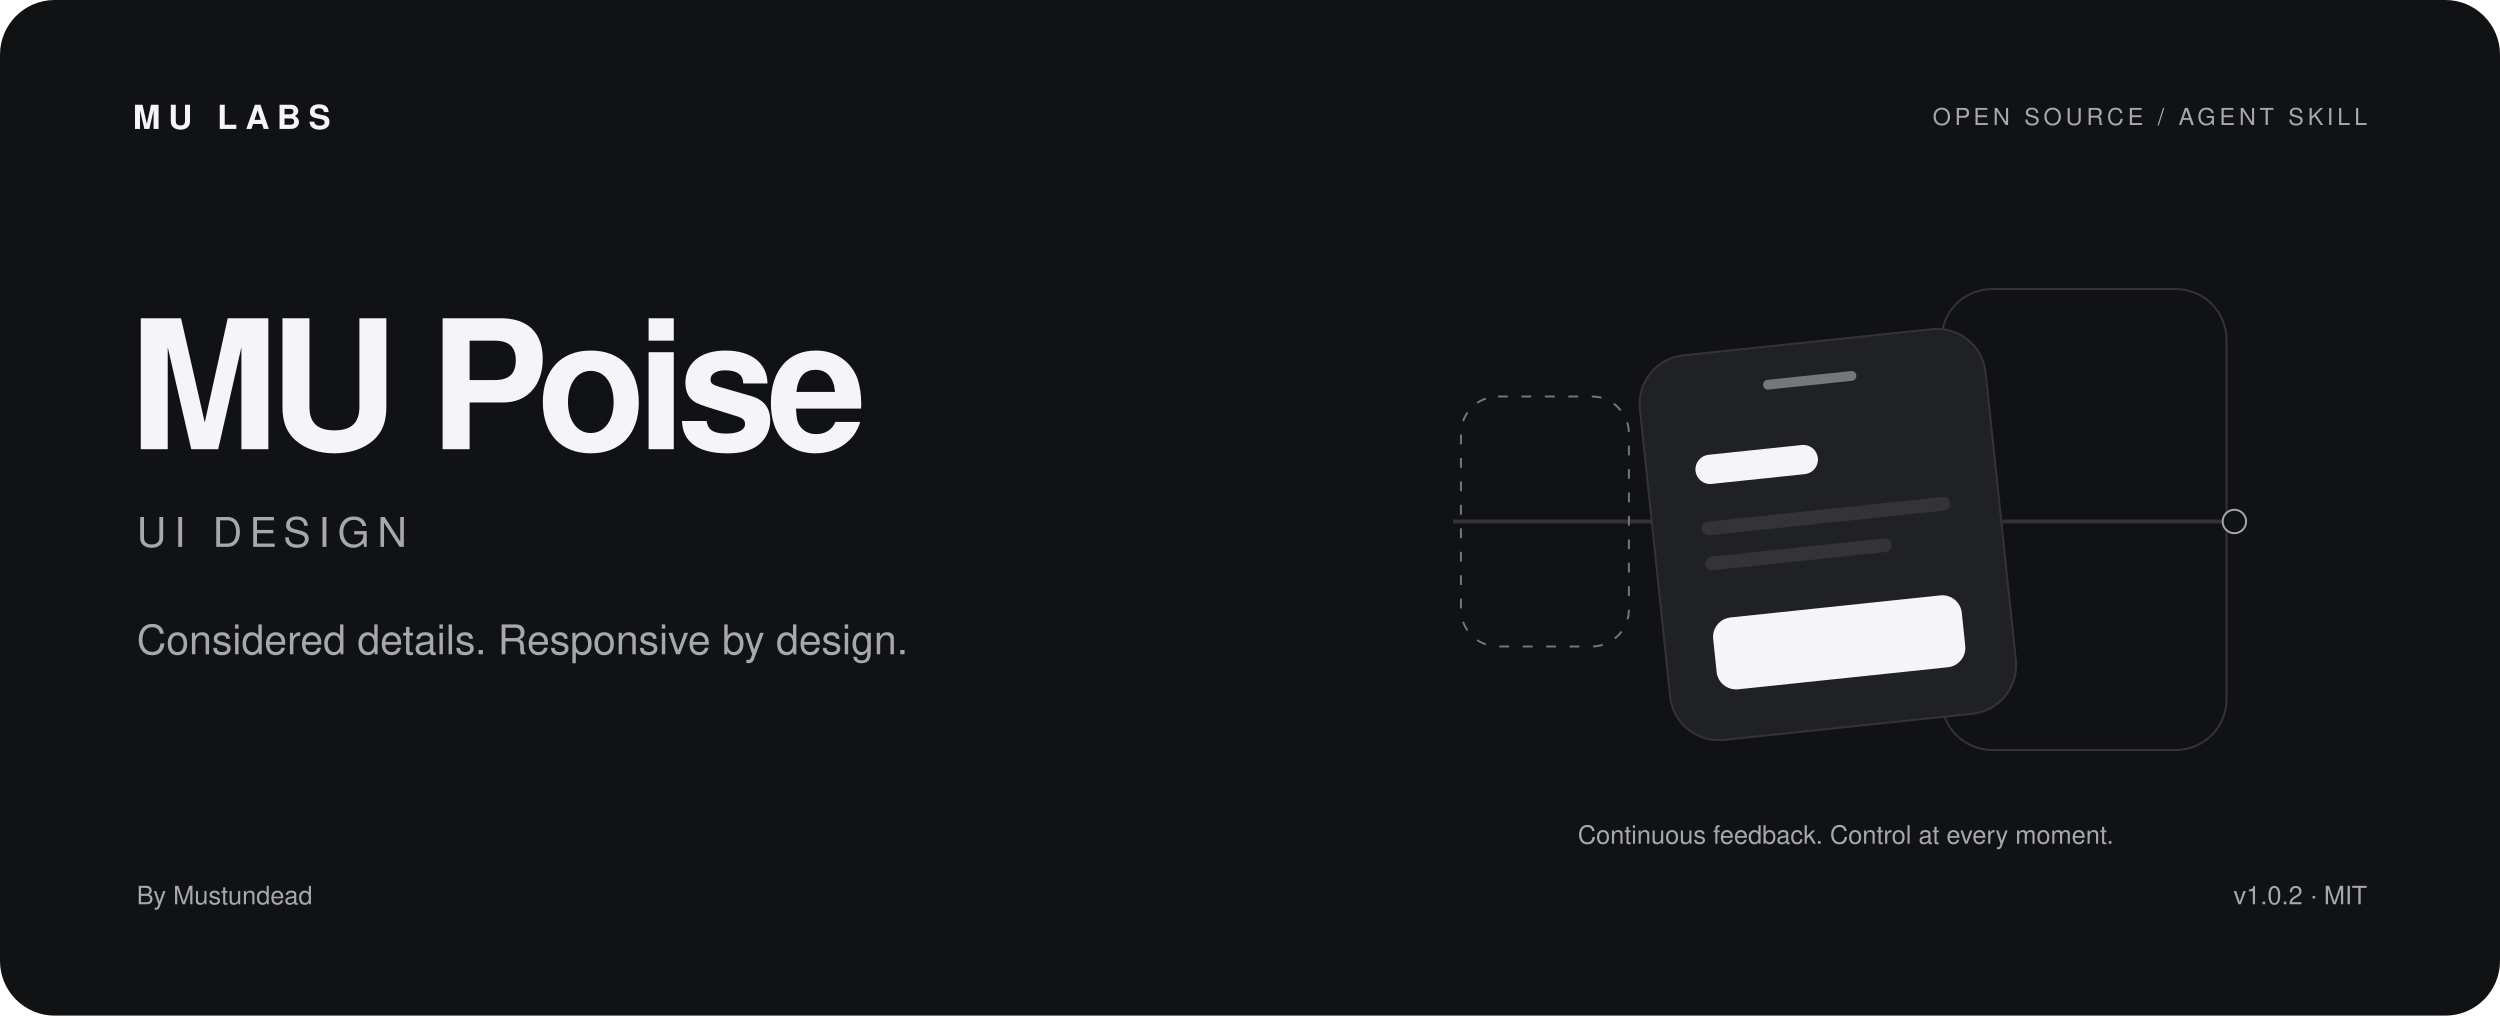
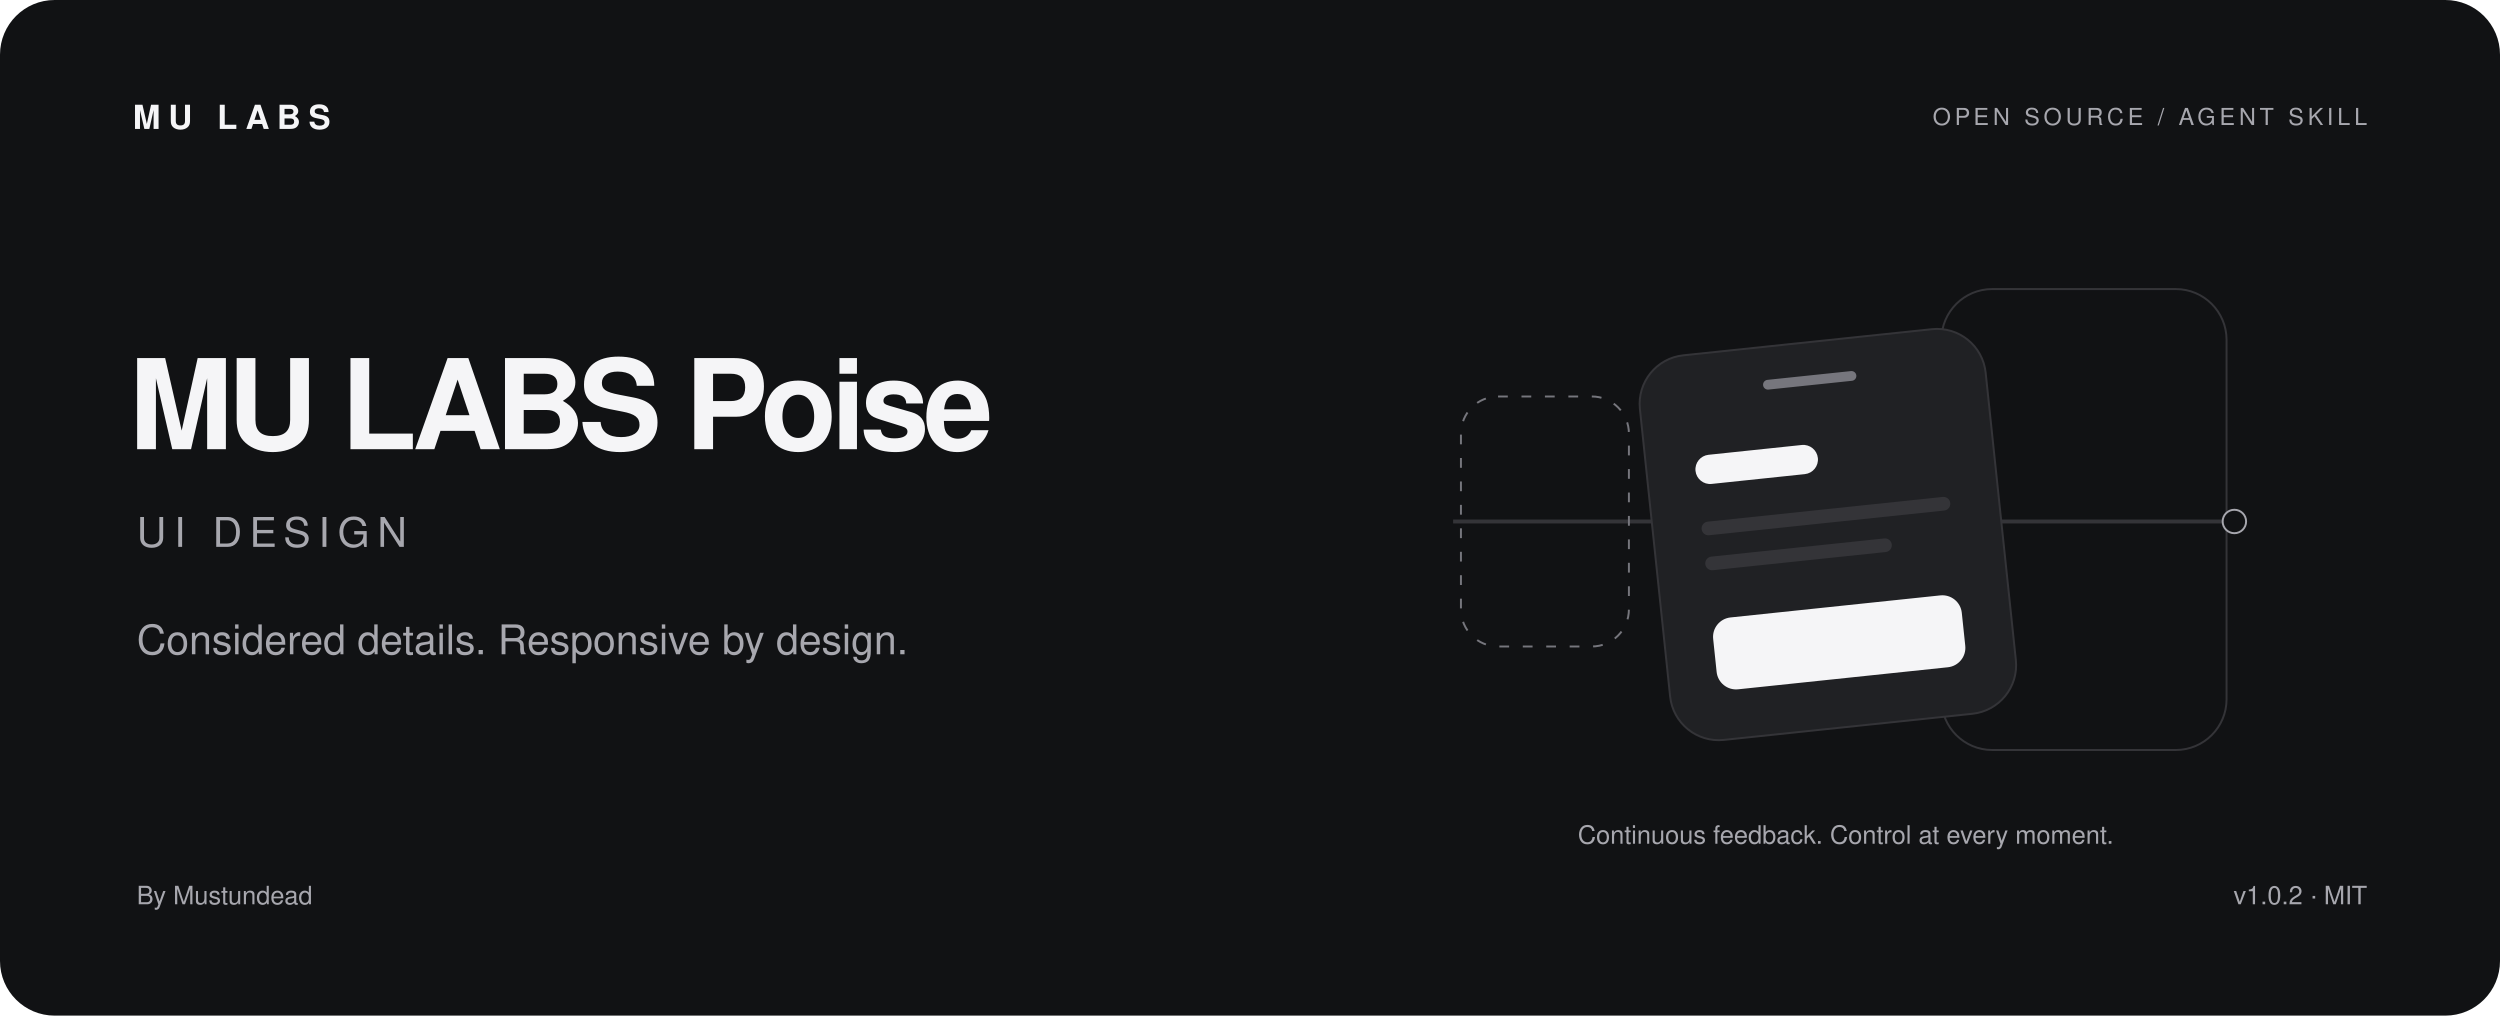
<svg xmlns="http://www.w3.org/2000/svg" width="1280" height="520" viewBox="0 0 1280 520" role="img" aria-labelledby="title desc">
  <rect width="1280" height="520" rx="28" fill="#111214" />
  <g font-family="-apple-system,BlinkMacSystemFont,Segoe UI,Helvetica,Arial,sans-serif">
    <text x="68" y="66" font-size="17" font-weight="600" letter-spacing="4" fill="#f5f5f7">MU LABS</text>
    <text x="1212" y="64" text-anchor="end" font-size="12" letter-spacing="2" fill="#a7a7ae">OPEN SOURCE / AGENT SKILL</text>
-     <text x="66" y="230" font-size="92" letter-spacing="-5" font-weight="600" fill="#f5f5f7">MU Poise</text>
+     <text x="66" y="230" font-size="64" letter-spacing="-3" font-weight="600" fill="#f5f5f7">MU LABS Poise</text>
    <text x="70" y="280" font-size="21" font-weight="500" letter-spacing="4" fill="#a7a7ae">UI DESIGN</text>
    <text x="70" y="335" font-size="21" fill="#a7a7ae">Considered details. Responsive by design.</text>
    <text x="70" y="463" font-size="13" fill="#a7a7ae">By Mustundead</text>
    <text x="1212" y="463" text-anchor="end" font-size="13" fill="#a7a7ae">v1.0.2 · MIT</text>
    <line x1="744" y1="267" x2="1144" y2="267" stroke="#343438" stroke-width="2" />
    <rect x="748" y="203" width="86" height="128" rx="19" fill="none" stroke="#76767d" stroke-dasharray="5 7" />
    <rect x="994" y="148" width="146" height="236" rx="26" fill="none" stroke="#343438" />
    <g transform="rotate(-6 942 265)">
      <rect x="846" y="174" width="178" height="198" rx="25" fill="#202124" stroke="#343438" />
      <rect x="910" y="191" width="48" height="5" rx="2.5" fill="#76767d" />
      <rect x="871" y="226" width="63" height="15" rx="7.5" fill="#f5f5f7" />
      <rect x="871" y="260" width="128" height="7" rx="3.5" fill="#343438" />
      <rect x="871" y="278" width="96" height="7" rx="3.5" fill="#343438" />
      <rect x="871" y="310" width="128" height="37" rx="10" fill="#f5f5f7" />
    </g>
    <circle cx="1144" cy="267" r="6" fill="#111214" stroke="#a7a7ae" />
    <text x="945" y="432" text-anchor="middle" font-size="13" fill="#a7a7ae">Continuous feedback. Control at every moment.</text>
  </g>
</svg>
